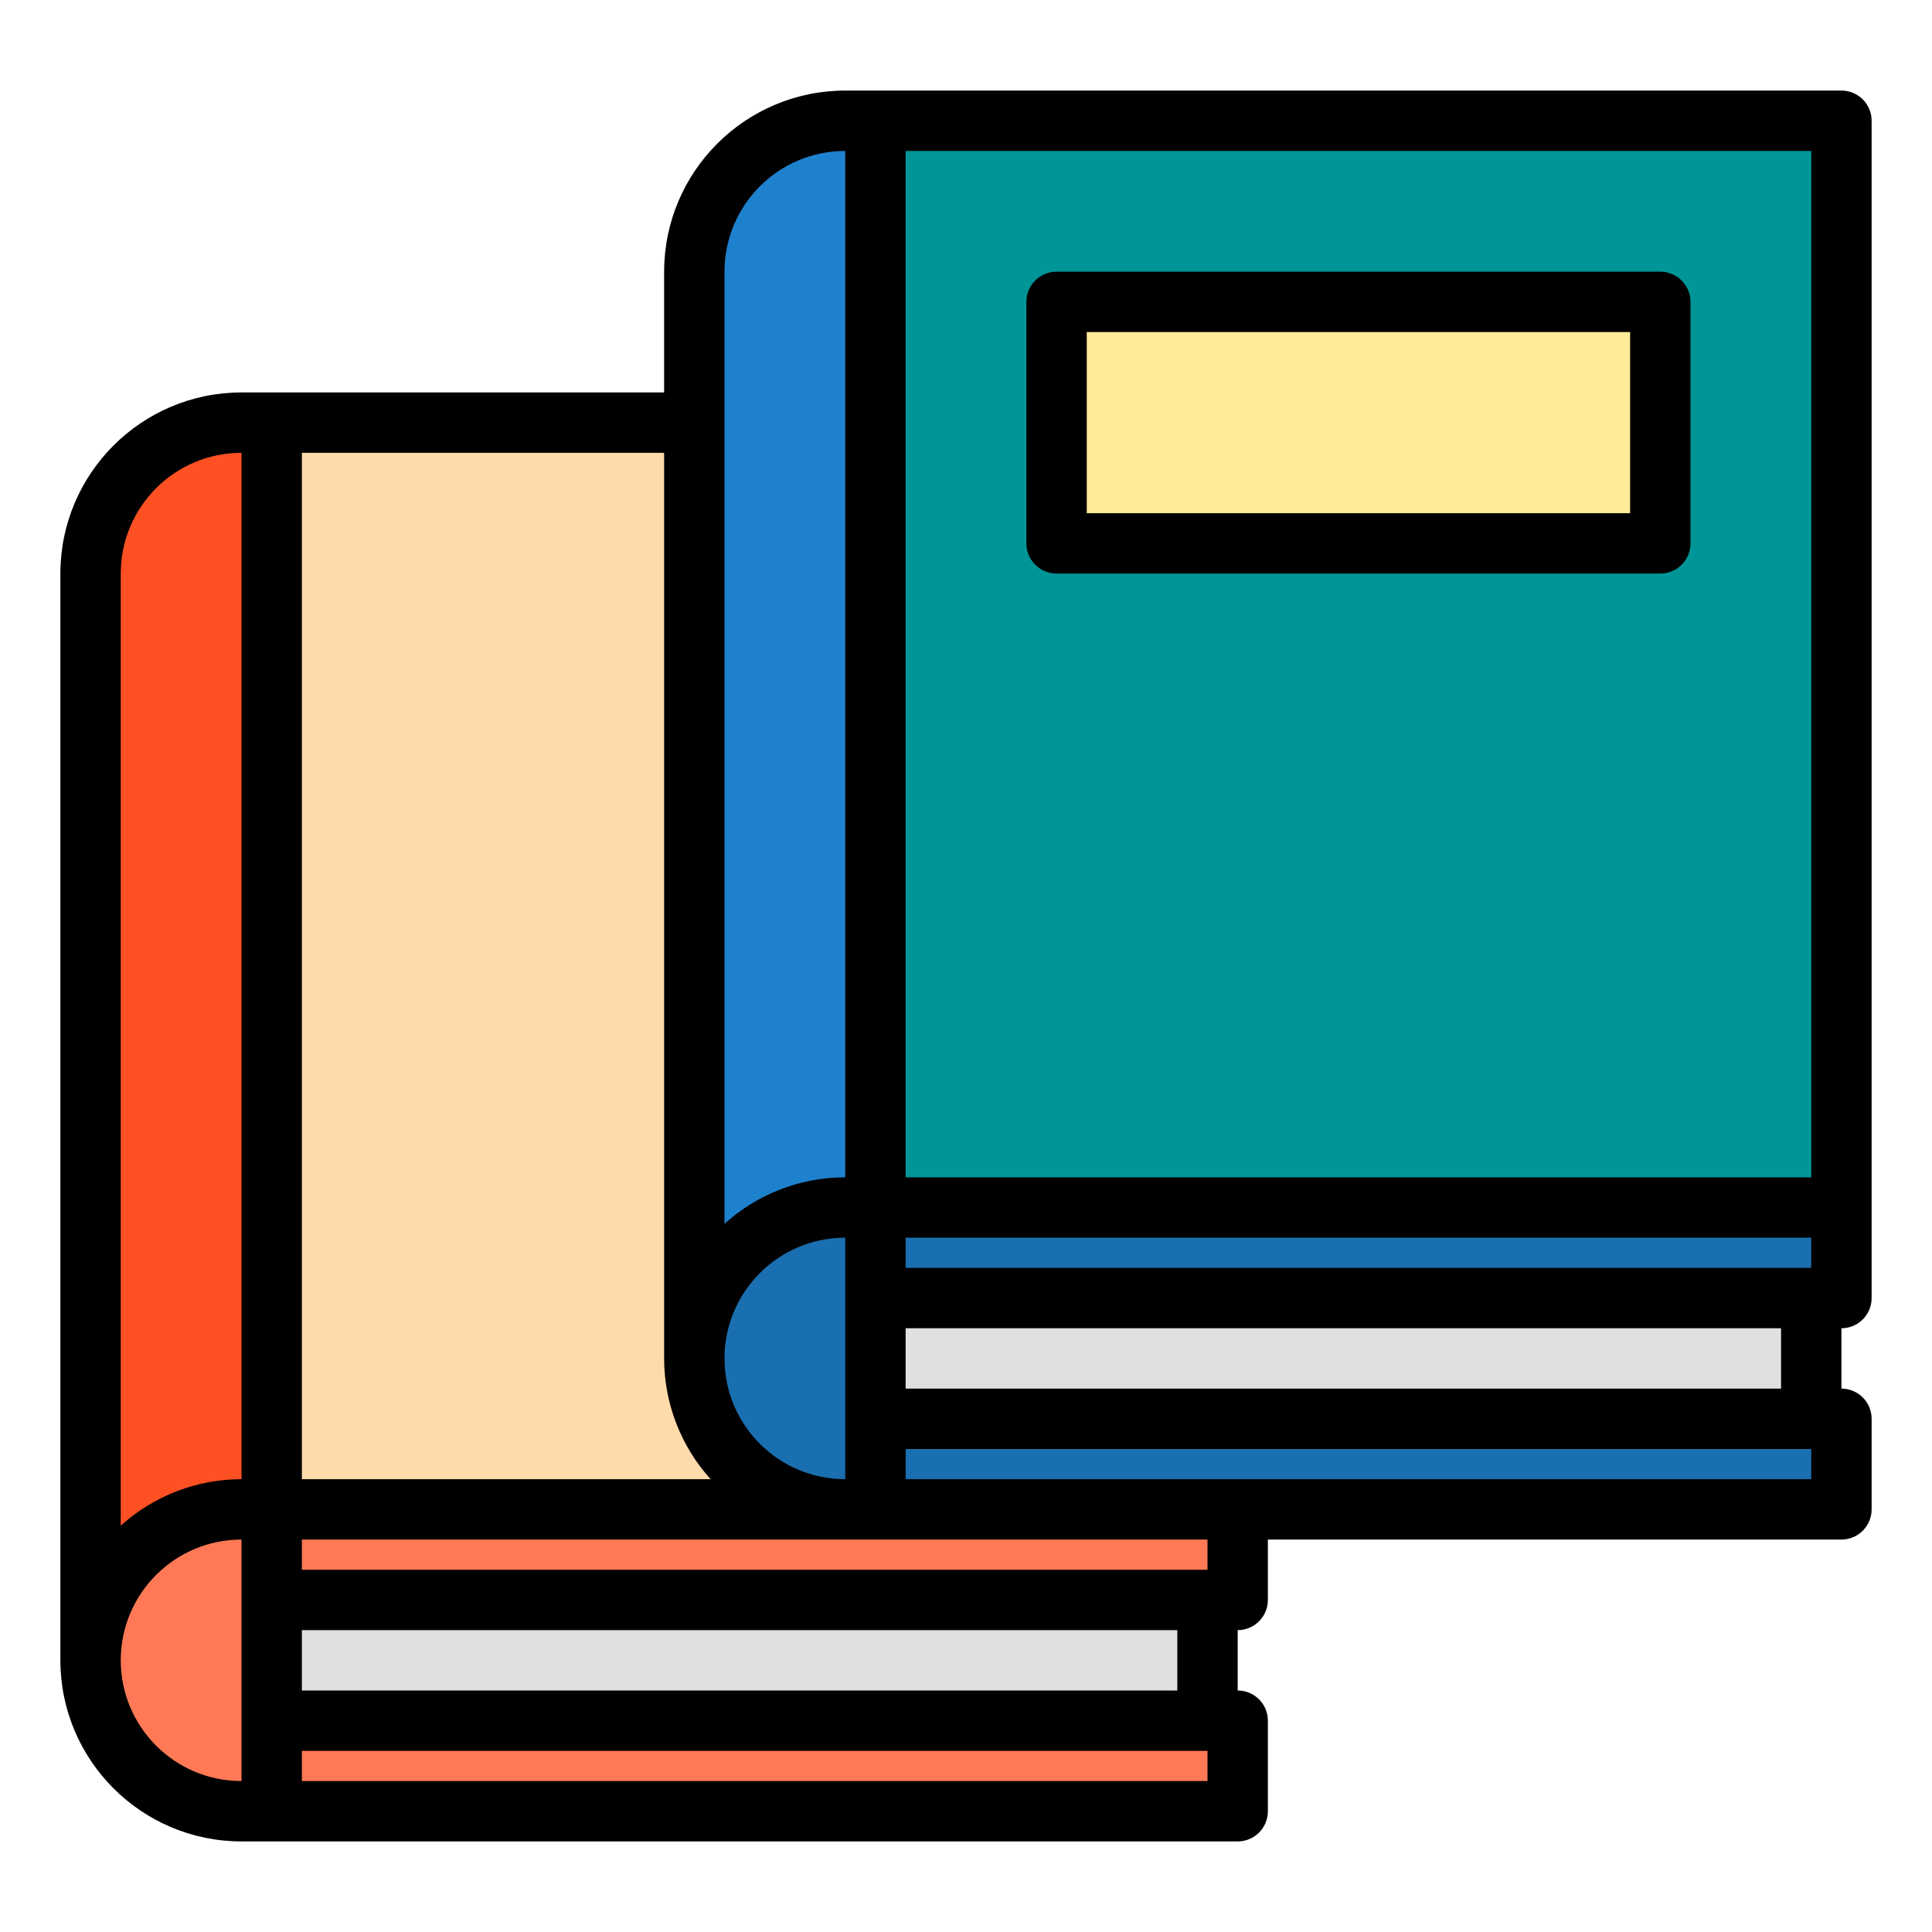
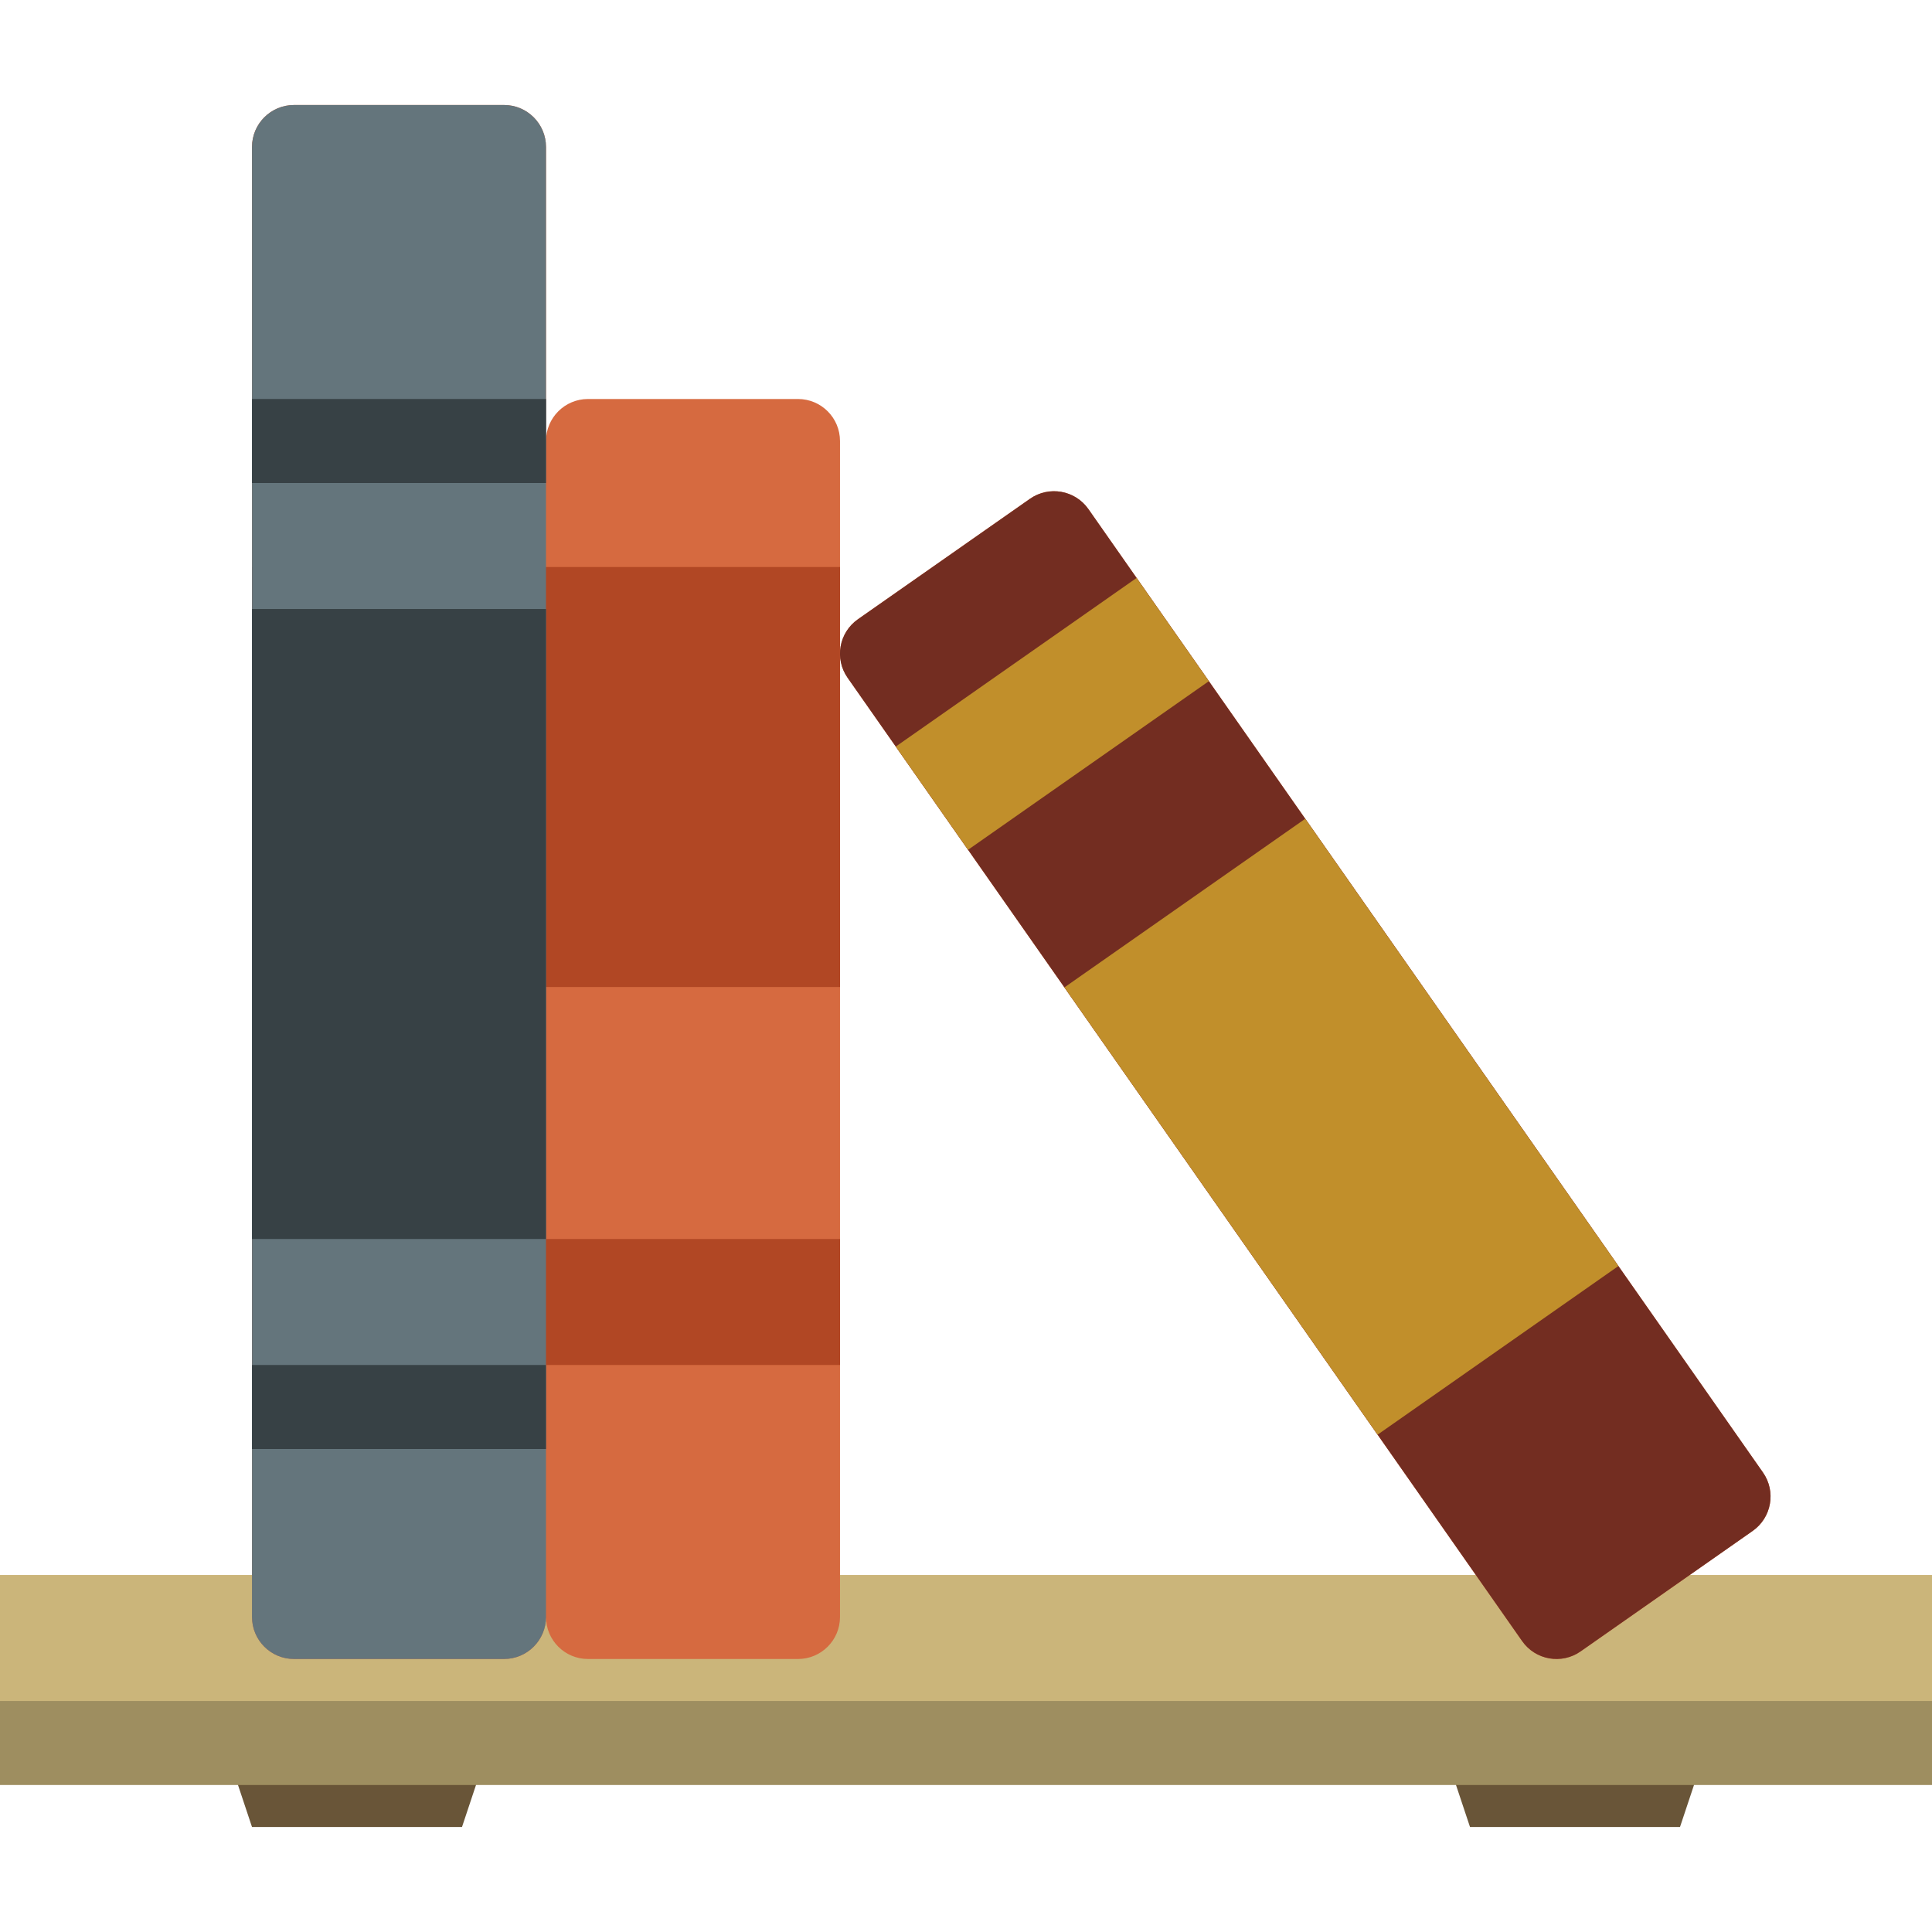
- <svg xmlns="http://www.w3.org/2000/svg" viewBox="0 0 64 64" id="books">
-   <g>
-     <path fill="#ff5023" d="M9,14V55H3V19a5,5,0,0,1,5-5Z" />
-     <rect width="32" height="36" x="9" y="14" fill="#ffdaaa" />
-     <rect width="32" height="36" x="29" y="4" fill="#009698" />
-     <rect width="20" height="8" x="35" y="10" fill="#ffeb99" />
-     <rect width="31" height="4" x="9" y="53" fill="#e0e0e2" />
-     <rect width="31" height="4" x="29" y="43" fill="#e0e0e2" />
-     <path fill="#ff7956" d="M9,53v4H41v3H8A5,5,0,0,1,8,50H41v3Z" />
-     <path fill="#1e81ce" d="M29,4V45H23V8.881A4.944,4.944,0,0,1,28,4Z" />
-     <path fill="#1a6fb0" d="M60,43h1V40H28a5,5,0,1,0,0,10H61V47H29V43Z" />
-     <path d="M61,3H28a6.006,6.006,0,0,0-6,6v4H8a6.006,6.006,0,0,0-6,6V55a6.006,6.006,0,0,0,6,6H41a1,1,0,0,0,1-1V57a1,1,0,0,0-1-1V54a1,1,0,0,0,1-1V51H61a1,1,0,0,0,1-1V47a1,1,0,0,0-1-1V44a1,1,0,0,0,1-1V4A1,1,0,0,0,61,3ZM60,42H30V41H60ZM28,49a4,4,0,0,1,0-8ZM28,5V39a5.969,5.969,0,0,0-4,1.54V9A4,4,0,0,1,28,5ZM22,45a5.969,5.969,0,0,0,1.54,4H10V15H22ZM8,15V49a5.969,5.969,0,0,0-4,1.54V19A4,4,0,0,1,8,15ZM4,55a4,4,0,0,1,4-4v8A4,4,0,0,1,4,55Zm36,4H10V58H40Zm-1-3H10V54H39Zm1-4H10V51H40Zm20-3H30V48H60Zm-1-3H30V44H59Zm1-7H30V5H60V39Z" />
-     <path d="M55,9H35a1,1,0,0,0-1,1v8a1,1,0,0,0,1,1H55a1,1,0,0,0,1-1V10A1,1,0,0,0,55,9Zm-1,8H36V11H54Z" />
+ <svg xmlns="http://www.w3.org/2000/svg" version="1.1" id="Capa_1" viewBox="0 0 460 460" xml:space="preserve" width="512" height="512">
+   <g id="XMLID_844_">
+     <path id="XMLID_1068_" style="fill:#695538;" d="M110,435H60l-10-30h70L110,435z M410,405h-70l10,30h50L410,405z" />
+     <path id="XMLID_843_" style="fill:#CBB57A;" d="M460,415H0v-40h460V415z" />
+     <path id="XMLID_842_" style="fill:#9E8E60;" d="M460,425H0v-20h460V425z" />
+     <path id="XMLID_1783_" style="fill:#D66A40;" d="M200,105v280c0,5.523-4.477,10-10,10h-50c-5.523,0-10-4.477-10-10   c0,5.523-4.477,10-10,10H70c-5.523,0-10-4.477-10-10V35c0-5.523,4.477-10,10-10h50c5.523,0,10,4.477,10,10v70   c0-5.523,4.477-10,10-10h50C195.523,95,200,99.477,200,105z M419.751,350.584L259.15,121.222   c-3.168-4.524-9.403-5.624-13.927-2.456l-40.958,28.679c-4.524,3.168-5.624,9.403-2.456,13.927l160.601,229.363   c3.168,4.524,9.403,5.624,13.927,2.456l40.958-28.679C421.82,361.344,422.919,355.109,419.751,350.584z" />
+     <path id="XMLID_1778_" style="fill:#B14724;" d="M200,235H60V135h140V235z M200,295H60v30h140V295z" />
+     <path id="XMLID_1782_" style="fill:#732D21;" d="M259.15,121.222l160.601,229.363c3.168,4.524,2.068,10.759-2.456,13.927   l-40.958,28.679c-4.524,3.168-10.759,2.068-13.927-2.456L201.809,161.372c-3.168-4.524-2.068-10.76,2.456-13.927l40.958-28.679   C249.747,115.598,255.982,116.698,259.15,121.222z" />
+     <path id="XMLID_1781_" style="fill:#C18F2B;" d="M287.829,162.18l-57.341,40.15l-17.207-24.575l57.341-40.15L287.829,162.18z    M310.772,194.946l-57.341,40.15l74.565,106.49l57.341-40.15L310.772,194.946z" />
+     <path id="XMLID_1780_" style="fill:#64757C;" d="M130,35v350c0,5.523-4.477,10-10,10H70c-5.523,0-10-4.477-10-10V35   c0-5.523,4.477-10,10-10h50C125.523,25,130,29.477,130,35z" />
+     <path id="XMLID_1779_" style="fill:#374145;" d="M130,295H60V145h70V295z M130,95H60v20h70V95z M130,325H60v20h70V325z" />
  </g>
</svg>
